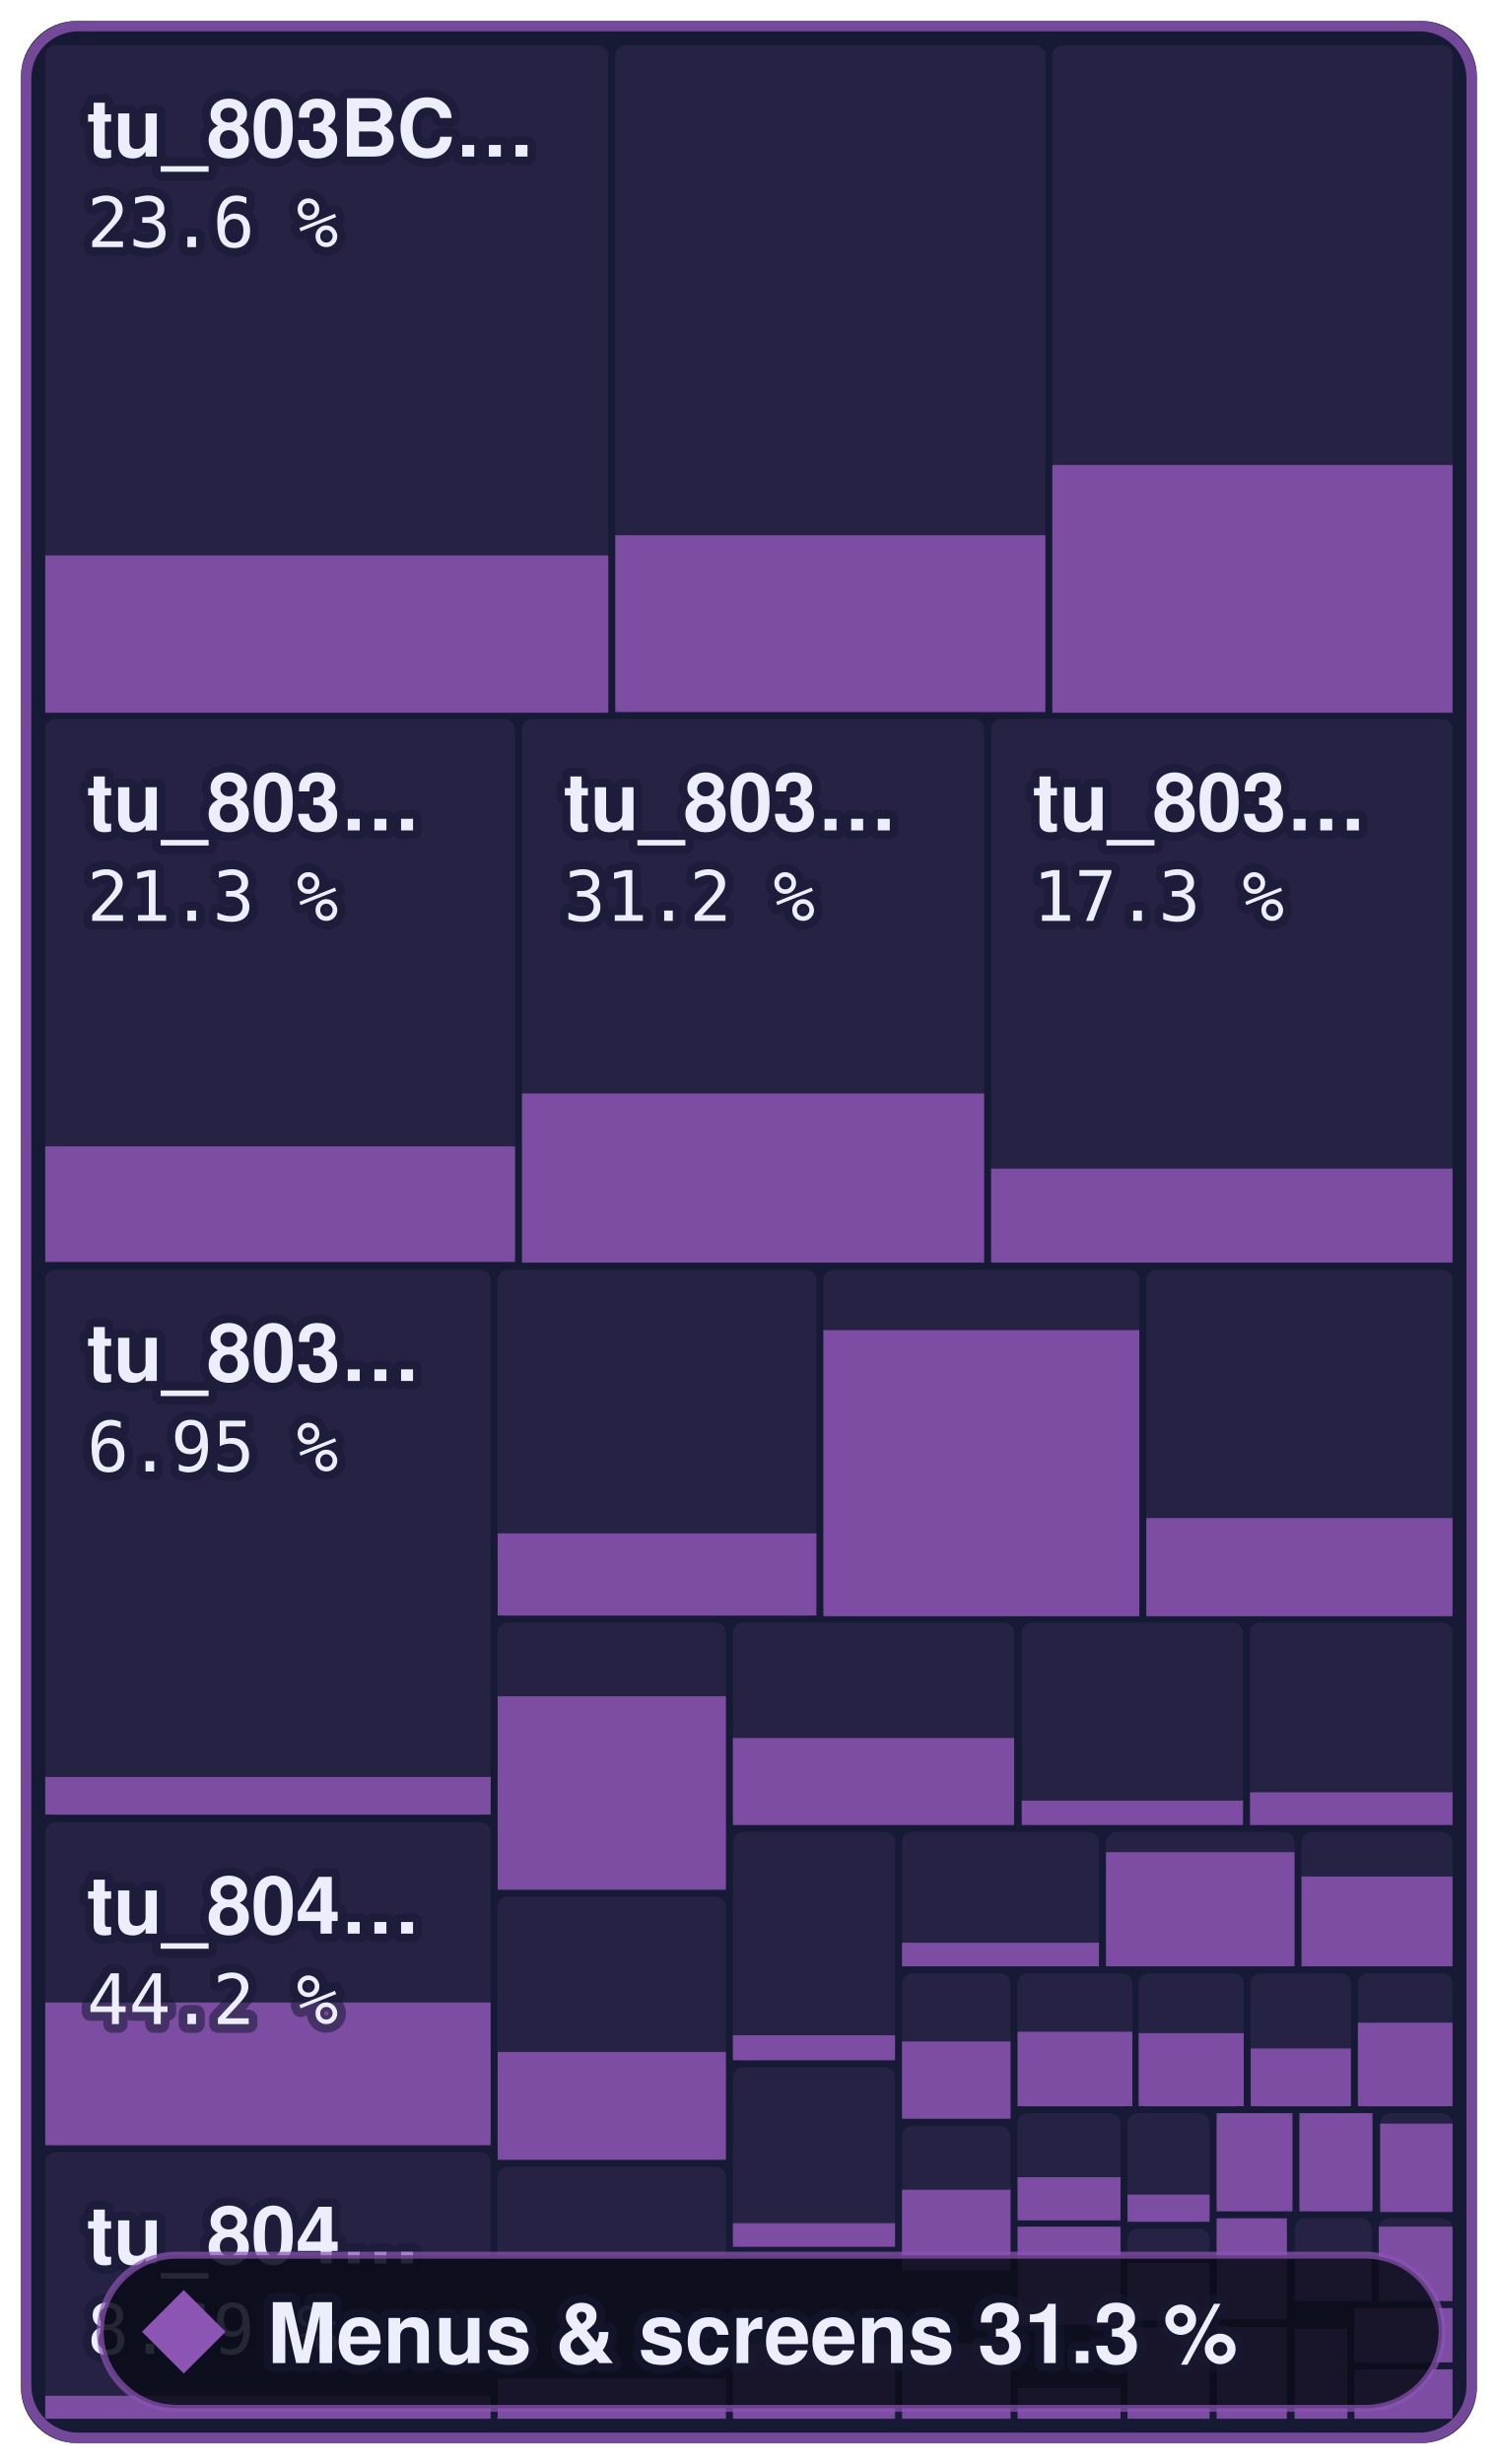
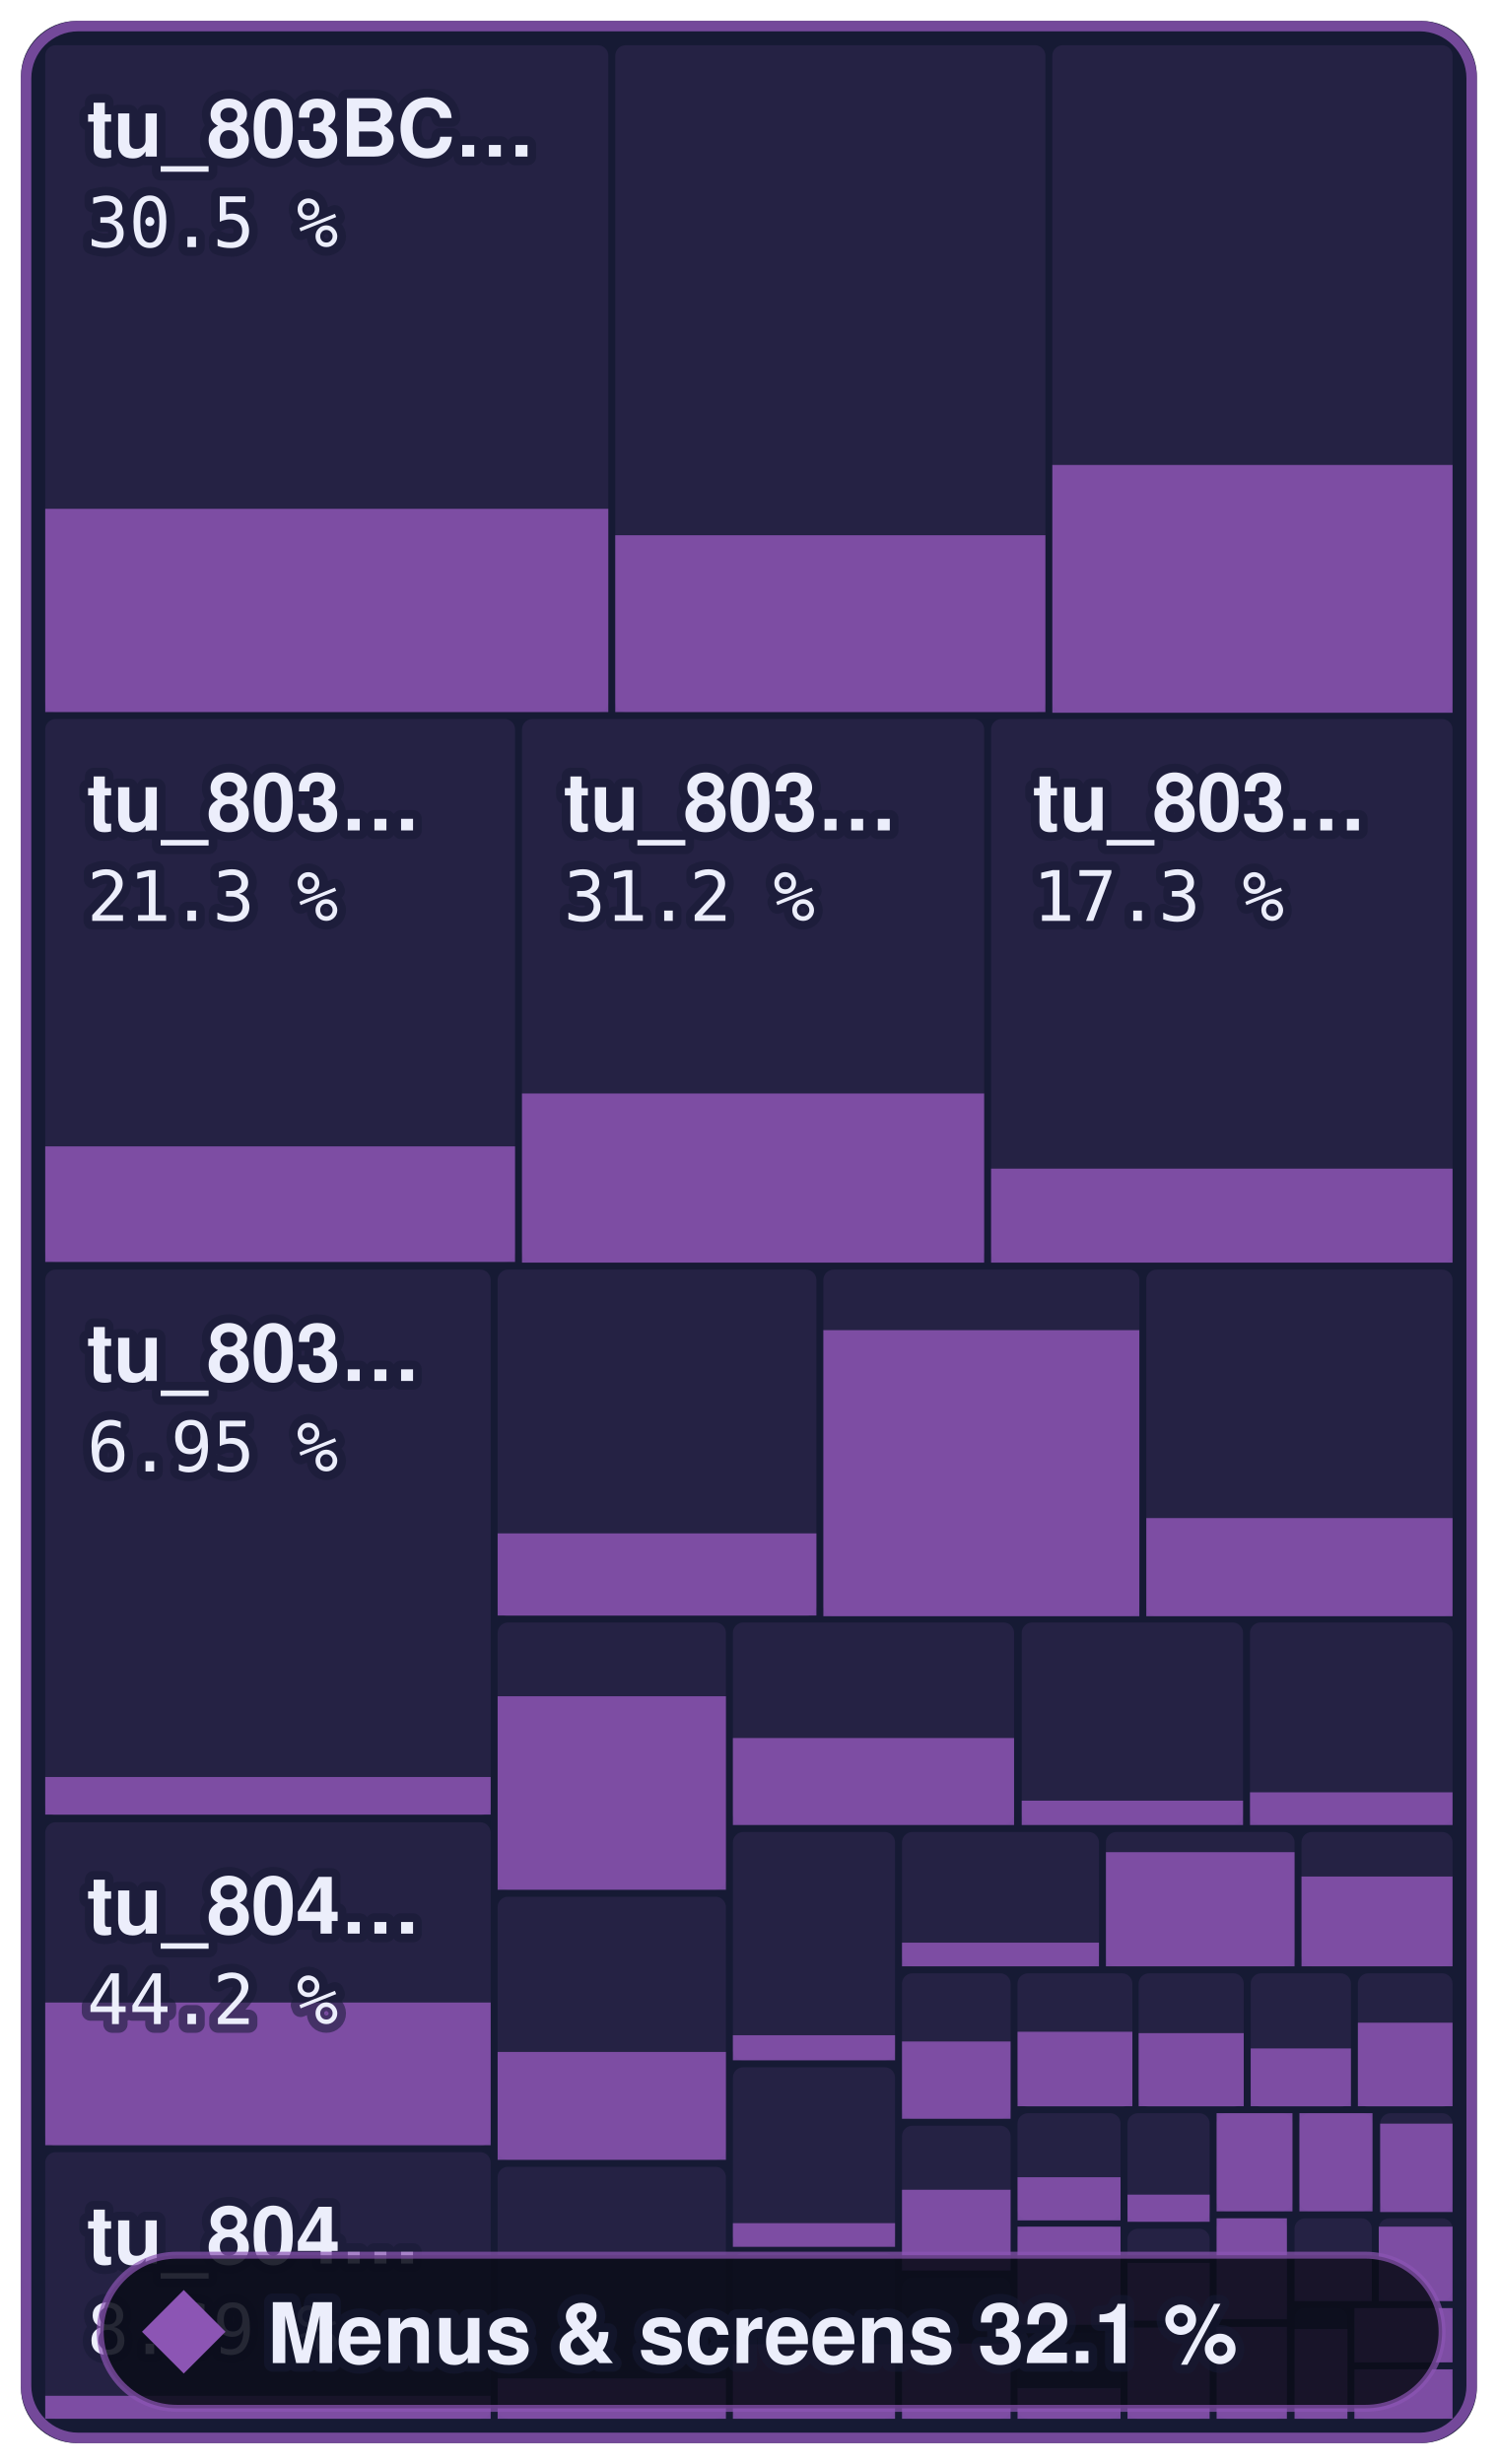
- <svg xmlns="http://www.w3.org/2000/svg" width="215.2" height="354" viewBox="0 0 215.2 354" role="img" aria-label="Menus &amp; screens: 31.3 % of 801,312 bytes of code matched, 551 of 863 functions">
+ <svg xmlns="http://www.w3.org/2000/svg" width="215.2" height="354" viewBox="0 0 215.2 354" role="img" aria-label="Menus &amp; screens: 32.1 % of 801,312 bytes of code matched, 556 of 863 functions">
  <style>text { font-family: -apple-system, BlinkMacSystemFont, 'Segoe UI', Helvetica, Arial, sans-serif; } .mono { font-family: ui-monospace, SFMono-Regular, 'SF Mono', Menlo, Consolas, monospace; } text { paint-order: stroke; stroke: #161a34; stroke-opacity: 0.55; stroke-width: 2.5px; stroke-linejoin: round; } .rise { transform-box: fill-box; transform-origin: 50% 100%; animation: rise 1.6s cubic-bezier(.2,.8,.2,1) .2s both; } @keyframes rise { from { transform: scaleY(0); } } @media (prefers-reduced-motion: reduce) { * { animation: none !important; } }</style>
  <rect x="3" y="3" width="209.2" height="348" rx="8" fill="#161a34" />
  <rect x="6.5" y="6.5" width="80.9" height="95.8" rx="1.5" fill="#8c55b4" fill-opacity="0.13" />
-   <rect class="rise" x="6.5" y="79.8" width="80.9" height="22.6" fill="#8c55b4" fill-opacity="0.85" />
+   <rect class="rise" x="6.5" y="73.1" width="80.9" height="29.2" fill="#8c55b4" fill-opacity="0.85" />
  <rect x="88.4" y="6.5" width="61.8" height="95.8" rx="1.5" fill="#8c55b4" fill-opacity="0.13" />
  <rect class="rise" x="88.4" y="76.9" width="61.8" height="25.4" fill="#8c55b4" fill-opacity="0.85" />
  <rect x="151.2" y="6.5" width="57.5" height="95.8" rx="1.5" fill="#8c55b4" fill-opacity="0.13" />
  <rect class="rise" x="151.2" y="66.8" width="57.5" height="35.6" fill="#8c55b4" fill-opacity="0.85" />
  <rect x="6.5" y="103.3" width="67.5" height="78.0" rx="1.5" fill="#8c55b4" fill-opacity="0.13" />
  <rect class="rise" x="6.5" y="164.7" width="67.5" height="16.6" fill="#8c55b4" fill-opacity="0.85" />
  <rect x="75.0" y="103.3" width="66.4" height="78.0" rx="1.5" fill="#8c55b4" fill-opacity="0.13" />
  <rect class="rise" x="75.0" y="157.1" width="66.4" height="24.3" fill="#8c55b4" fill-opacity="0.85" />
  <rect x="142.4" y="103.3" width="66.3" height="78.0" rx="1.5" fill="#8c55b4" fill-opacity="0.13" />
  <rect class="rise" x="142.4" y="167.9" width="66.3" height="13.5" fill="#8c55b4" fill-opacity="0.85" />
  <rect x="6.5" y="182.4" width="64.0" height="78.4" rx="1.5" fill="#8c55b4" fill-opacity="0.13" />
  <rect class="rise" x="6.5" y="255.3" width="64.0" height="5.4" fill="#8c55b4" fill-opacity="0.85" />
  <rect x="6.5" y="261.8" width="64.0" height="46.5" rx="1.5" fill="#8c55b4" fill-opacity="0.13" />
  <rect class="rise" x="6.5" y="287.7" width="64.0" height="20.5" fill="#8c55b4" fill-opacity="0.85" />
  <rect x="6.5" y="309.2" width="64.0" height="38.3" rx="1.5" fill="#8c55b4" fill-opacity="0.13" />
  <rect class="rise" x="6.5" y="344.2" width="64.0" height="3.3" fill="#8c55b4" fill-opacity="0.85" />
  <rect x="71.5" y="182.4" width="45.8" height="49.8" rx="1.5" fill="#8c55b4" fill-opacity="0.13" />
  <rect class="rise" x="71.5" y="220.3" width="45.8" height="11.8" fill="#8c55b4" fill-opacity="0.85" />
  <rect x="118.3" y="182.4" width="45.4" height="49.8" rx="1.5" fill="#8c55b4" fill-opacity="0.13" />
  <rect class="rise" x="118.3" y="191.1" width="45.4" height="41.1" fill="#8c55b4" fill-opacity="0.85" />
  <rect x="164.7" y="182.4" width="44.0" height="49.8" rx="1.5" fill="#8c55b4" fill-opacity="0.13" />
  <rect class="rise" x="164.7" y="218.1" width="44.0" height="14.1" fill="#8c55b4" fill-opacity="0.85" />
  <rect x="71.5" y="233.1" width="32.8" height="38.4" rx="1.5" fill="#8c55b4" fill-opacity="0.13" />
  <rect class="rise" x="71.5" y="243.7" width="32.8" height="27.8" fill="#8c55b4" fill-opacity="0.85" />
  <rect x="71.5" y="272.5" width="32.8" height="37.8" rx="1.5" fill="#8c55b4" fill-opacity="0.13" />
  <rect class="rise" x="71.5" y="294.8" width="32.8" height="15.5" fill="#8c55b4" fill-opacity="0.85" />
  <rect x="71.5" y="311.3" width="32.8" height="36.2" rx="1.5" fill="#8c55b4" fill-opacity="0.13" />
  <rect class="rise" x="71.5" y="341.7" width="32.8" height="5.8" fill="#8c55b4" fill-opacity="0.85" />
  <rect x="105.3" y="233.1" width="40.4" height="29.0" rx="1.5" fill="#8c55b4" fill-opacity="0.13" />
  <rect class="rise" x="105.3" y="249.7" width="40.4" height="12.5" fill="#8c55b4" fill-opacity="0.85" />
  <rect x="146.8" y="233.1" width="31.8" height="29.0" rx="1.5" fill="#8c55b4" fill-opacity="0.13" />
  <rect class="rise" x="146.8" y="258.7" width="31.8" height="3.5" fill="#8c55b4" fill-opacity="0.85" />
  <rect x="179.6" y="233.1" width="29.1" height="29.0" rx="1.5" fill="#8c55b4" fill-opacity="0.13" />
  <rect class="rise" x="179.6" y="257.5" width="29.1" height="4.7" fill="#8c55b4" fill-opacity="0.85" />
  <rect x="105.3" y="263.2" width="23.3" height="32.8" rx="1.5" fill="#8c55b4" fill-opacity="0.13" />
  <rect class="rise" x="105.3" y="292.4" width="23.3" height="3.6" fill="#8c55b4" fill-opacity="0.85" />
  <rect x="105.3" y="297.0" width="23.3" height="25.7" rx="1.5" fill="#8c55b4" fill-opacity="0.13" />
  <rect class="rise" x="105.3" y="319.4" width="23.3" height="3.4" fill="#8c55b4" fill-opacity="0.85" />
  <rect x="105.3" y="323.7" width="23.3" height="23.8" rx="1.5" fill="#8c55b4" fill-opacity="0.13" />
  <rect class="rise" x="105.3" y="336.8" width="23.3" height="10.7" fill="#8c55b4" fill-opacity="0.85" />
  <rect x="129.6" y="263.2" width="28.3" height="19.3" rx="1.5" fill="#8c55b4" fill-opacity="0.13" />
  <rect class="rise" x="129.6" y="279.1" width="28.3" height="3.4" fill="#8c55b4" fill-opacity="0.85" />
  <rect x="158.9" y="263.2" width="27.1" height="19.3" rx="1.5" fill="#8c55b4" fill-opacity="0.13" />
  <rect class="rise" x="158.9" y="266.1" width="27.1" height="16.4" fill="#8c55b4" fill-opacity="0.85" />
  <rect x="187.0" y="263.2" width="21.7" height="19.3" rx="1.5" fill="#8c55b4" fill-opacity="0.13" />
  <rect class="rise" x="187.0" y="269.6" width="21.7" height="12.9" fill="#8c55b4" fill-opacity="0.85" />
  <rect x="129.6" y="283.5" width="15.6" height="20.9" rx="1.5" fill="#8c55b4" fill-opacity="0.13" />
  <rect class="rise" x="129.6" y="293.3" width="15.6" height="11.1" fill="#8c55b4" fill-opacity="0.85" />
  <rect x="129.6" y="305.4" width="15.6" height="20.8" rx="1.5" fill="#8c55b4" fill-opacity="0.13" />
  <rect class="rise" x="129.6" y="314.6" width="15.6" height="11.6" fill="#8c55b4" fill-opacity="0.85" />
  <rect x="129.6" y="327.2" width="15.6" height="20.3" rx="1.5" fill="#8c55b4" fill-opacity="0.13" />
  <rect class="rise" x="129.6" y="336.7" width="15.6" height="10.8" fill="#8c55b4" fill-opacity="0.85" />
  <rect x="146.2" y="283.5" width="16.5" height="19.2" rx="1.5" fill="#8c55b4" fill-opacity="0.13" />
  <rect class="rise" x="146.2" y="291.9" width="16.5" height="10.7" fill="#8c55b4" fill-opacity="0.85" />
  <rect x="163.6" y="283.5" width="15.1" height="19.2" rx="1.5" fill="#8c55b4" fill-opacity="0.13" />
  <rect class="rise" x="163.6" y="292.1" width="15.1" height="10.5" fill="#8c55b4" fill-opacity="0.85" />
  <rect x="179.7" y="283.5" width="14.4" height="19.2" rx="1.5" fill="#8c55b4" fill-opacity="0.13" />
  <rect class="rise" x="179.7" y="294.3" width="14.4" height="8.3" fill="#8c55b4" fill-opacity="0.85" />
  <rect x="195.1" y="283.5" width="13.6" height="19.2" rx="1.5" fill="#8c55b4" fill-opacity="0.13" />
  <rect class="rise" x="195.1" y="290.6" width="13.6" height="12.0" fill="#8c55b4" fill-opacity="0.85" />
  <rect x="146.2" y="303.6" width="14.8" height="15.3" rx="1.5" fill="#8c55b4" fill-opacity="0.13" />
  <rect class="rise" x="146.2" y="312.8" width="14.8" height="6.2" fill="#8c55b4" fill-opacity="0.85" />
  <rect x="146.2" y="319.9" width="14.8" height="14.1" rx="1.5" fill="#8c55b4" fill-opacity="0.13" />
  <rect class="rise" x="146.2" y="319.9" width="14.8" height="14.1" fill="#8c55b4" fill-opacity="0.85" />
  <rect x="146.2" y="335.1" width="14.8" height="12.4" rx="1.5" fill="#8c55b4" fill-opacity="0.13" />
  <rect class="rise" x="146.2" y="343.1" width="14.8" height="4.4" fill="#8c55b4" fill-opacity="0.85" />
  <rect x="162.0" y="303.6" width="11.8" height="15.6" rx="1.5" fill="#8c55b4" fill-opacity="0.13" />
  <rect class="rise" x="162.0" y="315.3" width="11.8" height="3.9" fill="#8c55b4" fill-opacity="0.85" />
  <rect x="162.0" y="320.2" width="11.8" height="13.2" rx="1.5" fill="#8c55b4" fill-opacity="0.13" />
  <rect class="rise" x="162.0" y="325.1" width="11.8" height="8.3" fill="#8c55b4" fill-opacity="0.85" />
  <rect x="162.0" y="334.4" width="11.8" height="13.1" rx="1.5" fill="#8c55b4" fill-opacity="0.13" />
  <rect class="rise" x="162.0" y="334.4" width="11.8" height="13.1" fill="#8c55b4" fill-opacity="0.85" />
  <rect x="174.8" y="303.6" width="10.9" height="14.1" rx="1.5" fill="#8c55b4" fill-opacity="0.13" />
  <rect class="rise" x="174.8" y="303.6" width="10.9" height="14.1" fill="#8c55b4" fill-opacity="0.85" />
  <rect x="186.7" y="303.6" width="10.5" height="14.1" rx="1.5" fill="#8c55b4" fill-opacity="0.13" />
  <rect class="rise" x="186.7" y="303.6" width="10.5" height="14.1" fill="#8c55b4" fill-opacity="0.85" />
  <rect x="198.3" y="303.6" width="10.4" height="14.1" rx="1.5" fill="#8c55b4" fill-opacity="0.13" />
  <rect class="rise" x="198.3" y="305.1" width="10.4" height="12.7" fill="#8c55b4" fill-opacity="0.85" />
  <rect x="174.8" y="318.7" width="10.1" height="14.5" rx="1.5" fill="#8c55b4" fill-opacity="0.13" />
  <rect class="rise" x="174.8" y="318.7" width="10.1" height="14.5" fill="#8c55b4" fill-opacity="0.85" />
  <rect x="174.8" y="334.3" width="10.1" height="13.2" rx="1.5" fill="#8c55b4" fill-opacity="0.13" />
  <rect class="rise" x="174.8" y="334.3" width="10.1" height="13.2" fill="#8c55b4" fill-opacity="0.85" />
  <rect x="186.0" y="318.7" width="11.1" height="11.8" rx="1.5" fill="#8c55b4" fill-opacity="0.13" />
  <rect class="rise" x="186.0" y="324.6" width="11.1" height="6.0" fill="#8c55b4" fill-opacity="0.85" />
  <rect x="198.1" y="318.7" width="10.6" height="11.8" rx="1.5" fill="#8c55b4" fill-opacity="0.13" />
  <rect class="rise" x="198.1" y="319.9" width="10.6" height="10.7" fill="#8c55b4" fill-opacity="0.85" />
  <rect x="186.0" y="331.6" width="7.6" height="15.9" rx="1.5" fill="#8c55b4" fill-opacity="0.13" />
  <rect class="rise" x="186.0" y="334.6" width="7.6" height="12.9" fill="#8c55b4" fill-opacity="0.85" />
  <rect x="194.6" y="331.6" width="14.1" height="7.8" rx="1.5" fill="#8c55b4" fill-opacity="0.13" />
  <rect class="rise" x="194.6" y="331.6" width="14.1" height="7.8" fill="#8c55b4" fill-opacity="0.85" />
  <rect x="194.6" y="340.4" width="14.1" height="7.1" rx="1.5" fill="#8c55b4" fill-opacity="0.13" />
  <rect class="rise" x="194.6" y="340.4" width="14.1" height="7.1" fill="#8c55b4" fill-opacity="0.85" />
  <rect x="3.75" y="3.75" width="207.7" height="346.5" rx="7.5" fill="none" stroke="#8c55b4" stroke-opacity="0.8" stroke-width="1.5" />
  <text x="12.5" y="22.5" font-size="11.5" font-weight="600" fill="#eceefb">tu_803BC…</text>
-   <text x="12.5" y="35.5" class="mono" font-size="10" fill="#eceefb">23.6 %</text>
+   <text x="12.5" y="35.5" class="mono" font-size="10" fill="#eceefb">30.5 %</text>
  <text x="12.5" y="119.3" font-size="11.5" font-weight="600" fill="#eceefb">tu_803…</text>
  <text x="12.5" y="132.3" class="mono" font-size="10" fill="#eceefb">21.3 %</text>
  <text x="81.0" y="119.3" font-size="11.5" font-weight="600" fill="#eceefb">tu_803…</text>
  <text x="81.0" y="132.3" class="mono" font-size="10" fill="#eceefb">31.2 %</text>
  <text x="148.4" y="119.3" font-size="11.5" font-weight="600" fill="#eceefb">tu_803…</text>
  <text x="148.4" y="132.3" class="mono" font-size="10" fill="#eceefb">17.3 %</text>
  <text x="12.5" y="198.4" font-size="11.5" font-weight="600" fill="#eceefb">tu_803…</text>
  <text x="12.5" y="211.4" class="mono" font-size="10" fill="#eceefb">6.95 %</text>
  <text x="12.5" y="277.8" font-size="11.5" font-weight="600" fill="#eceefb">tu_804…</text>
  <text x="12.5" y="290.8" class="mono" font-size="10" fill="#eceefb">44.2 %</text>
  <text x="12.5" y="325.2" font-size="11.5" font-weight="600" fill="#eceefb">tu_804…</text>
  <text x="12.5" y="338.2" class="mono" font-size="10" fill="#eceefb">8.69 %</text>
  <rect x="14.4" y="324" width="192.8" height="22" rx="11" fill="#0b0d1a" fill-opacity="0.88" stroke="#8c55b4" stroke-opacity="0.7" />
  <path d="M26.4 329L32.4 335L26.4 341L20.4 335Z" fill="#8c55b4" />
-   <text x="38.4" y="339.5" font-size="12" font-weight="700" fill="#eceefb">Menus &amp; screens 31.3 %</text>
+   <text x="38.4" y="339.5" font-size="12" font-weight="700" fill="#eceefb">Menus &amp; screens 32.1 %</text>
</svg>
